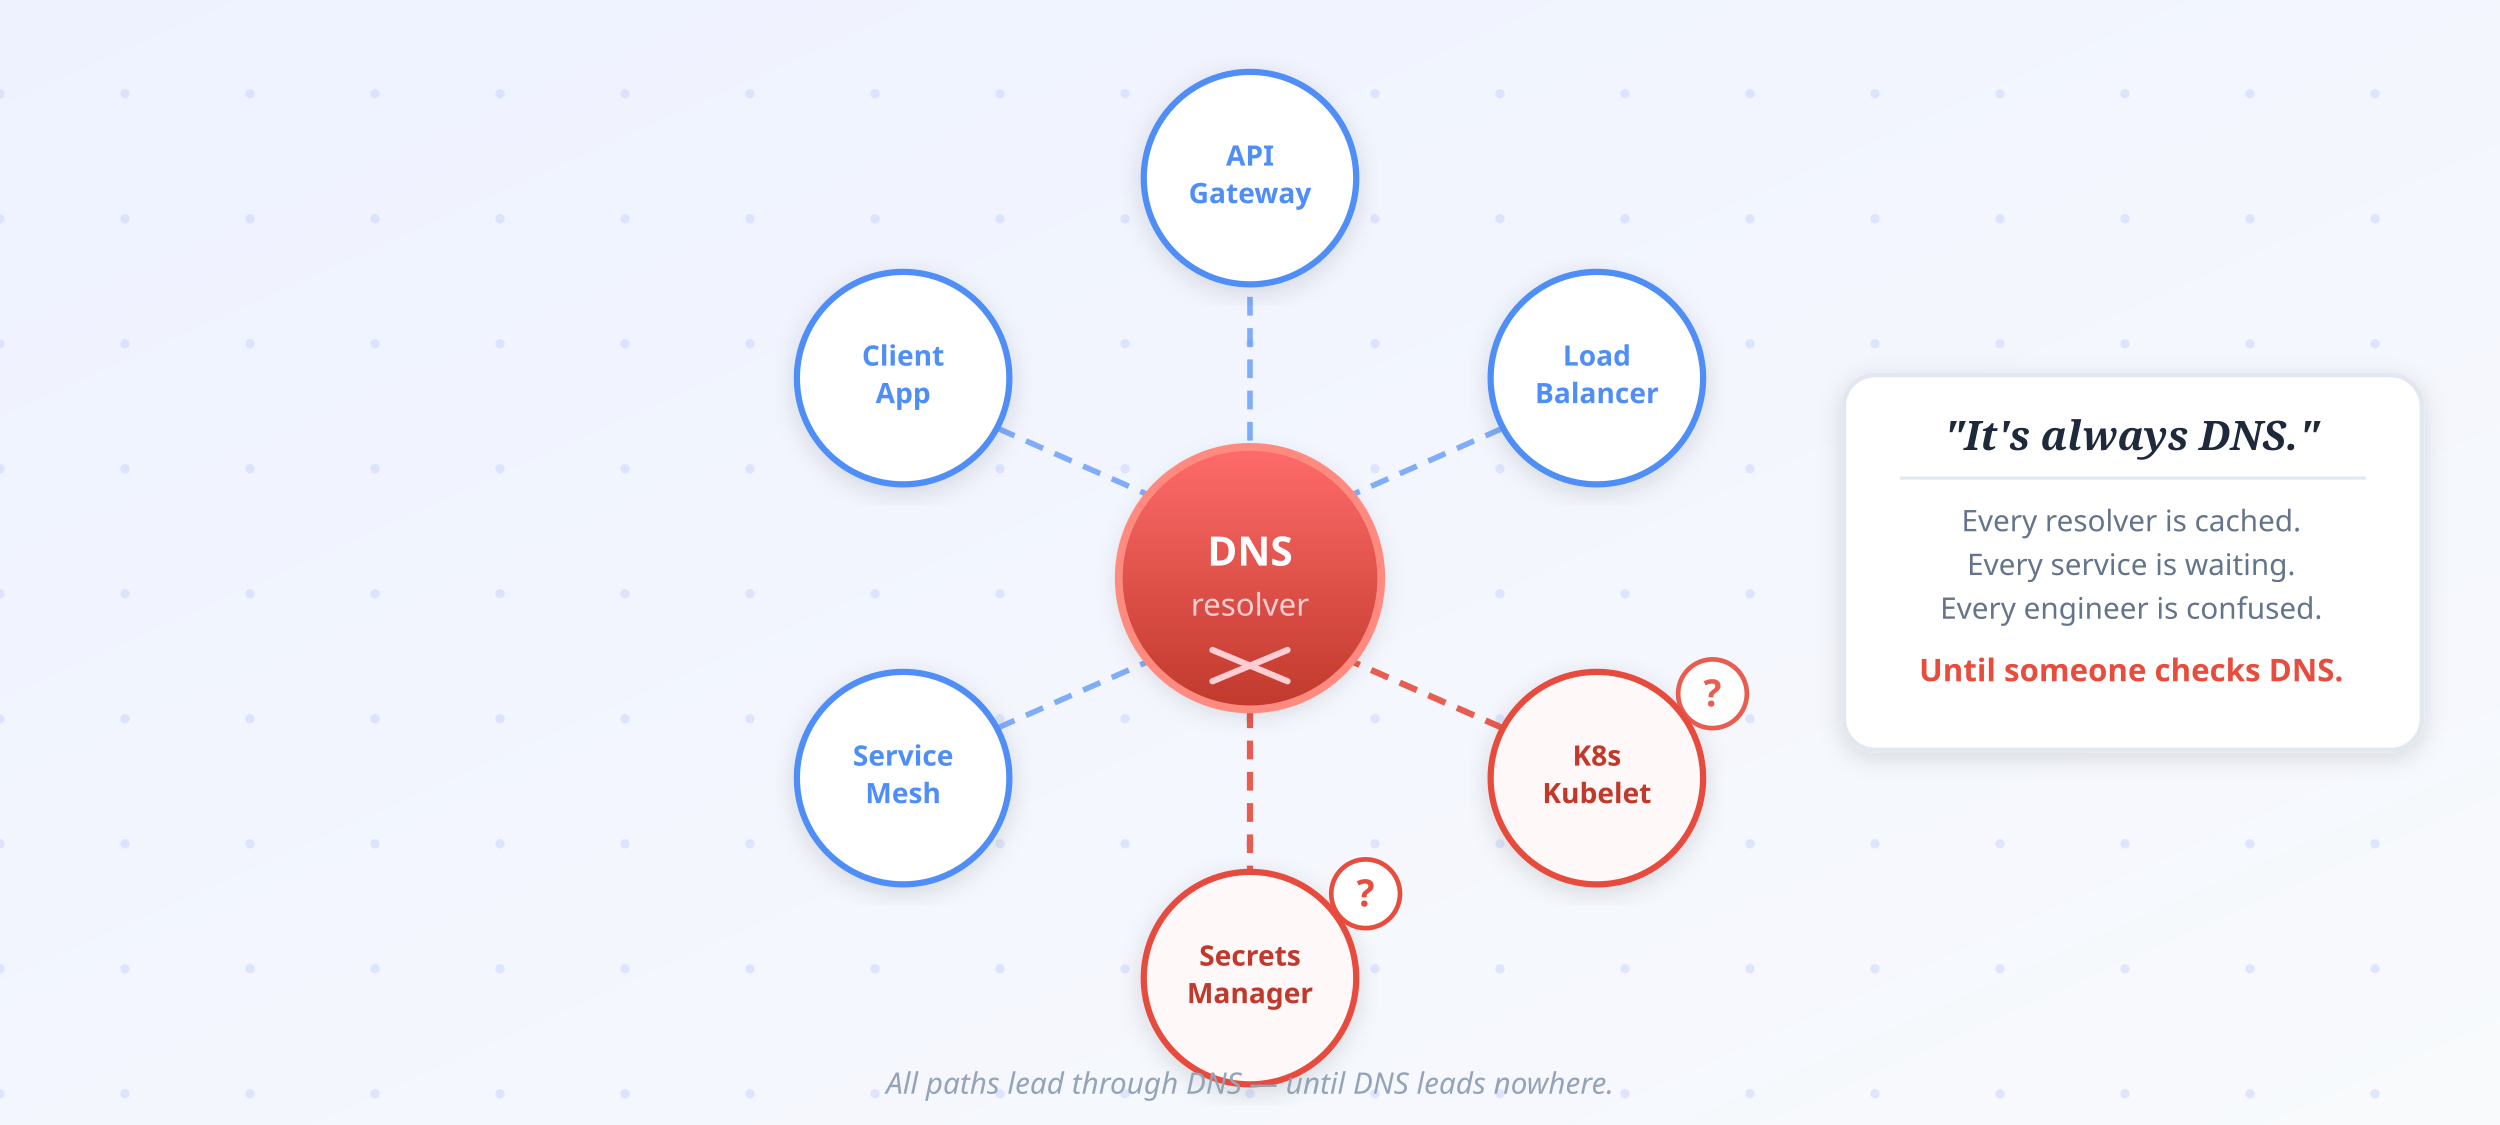
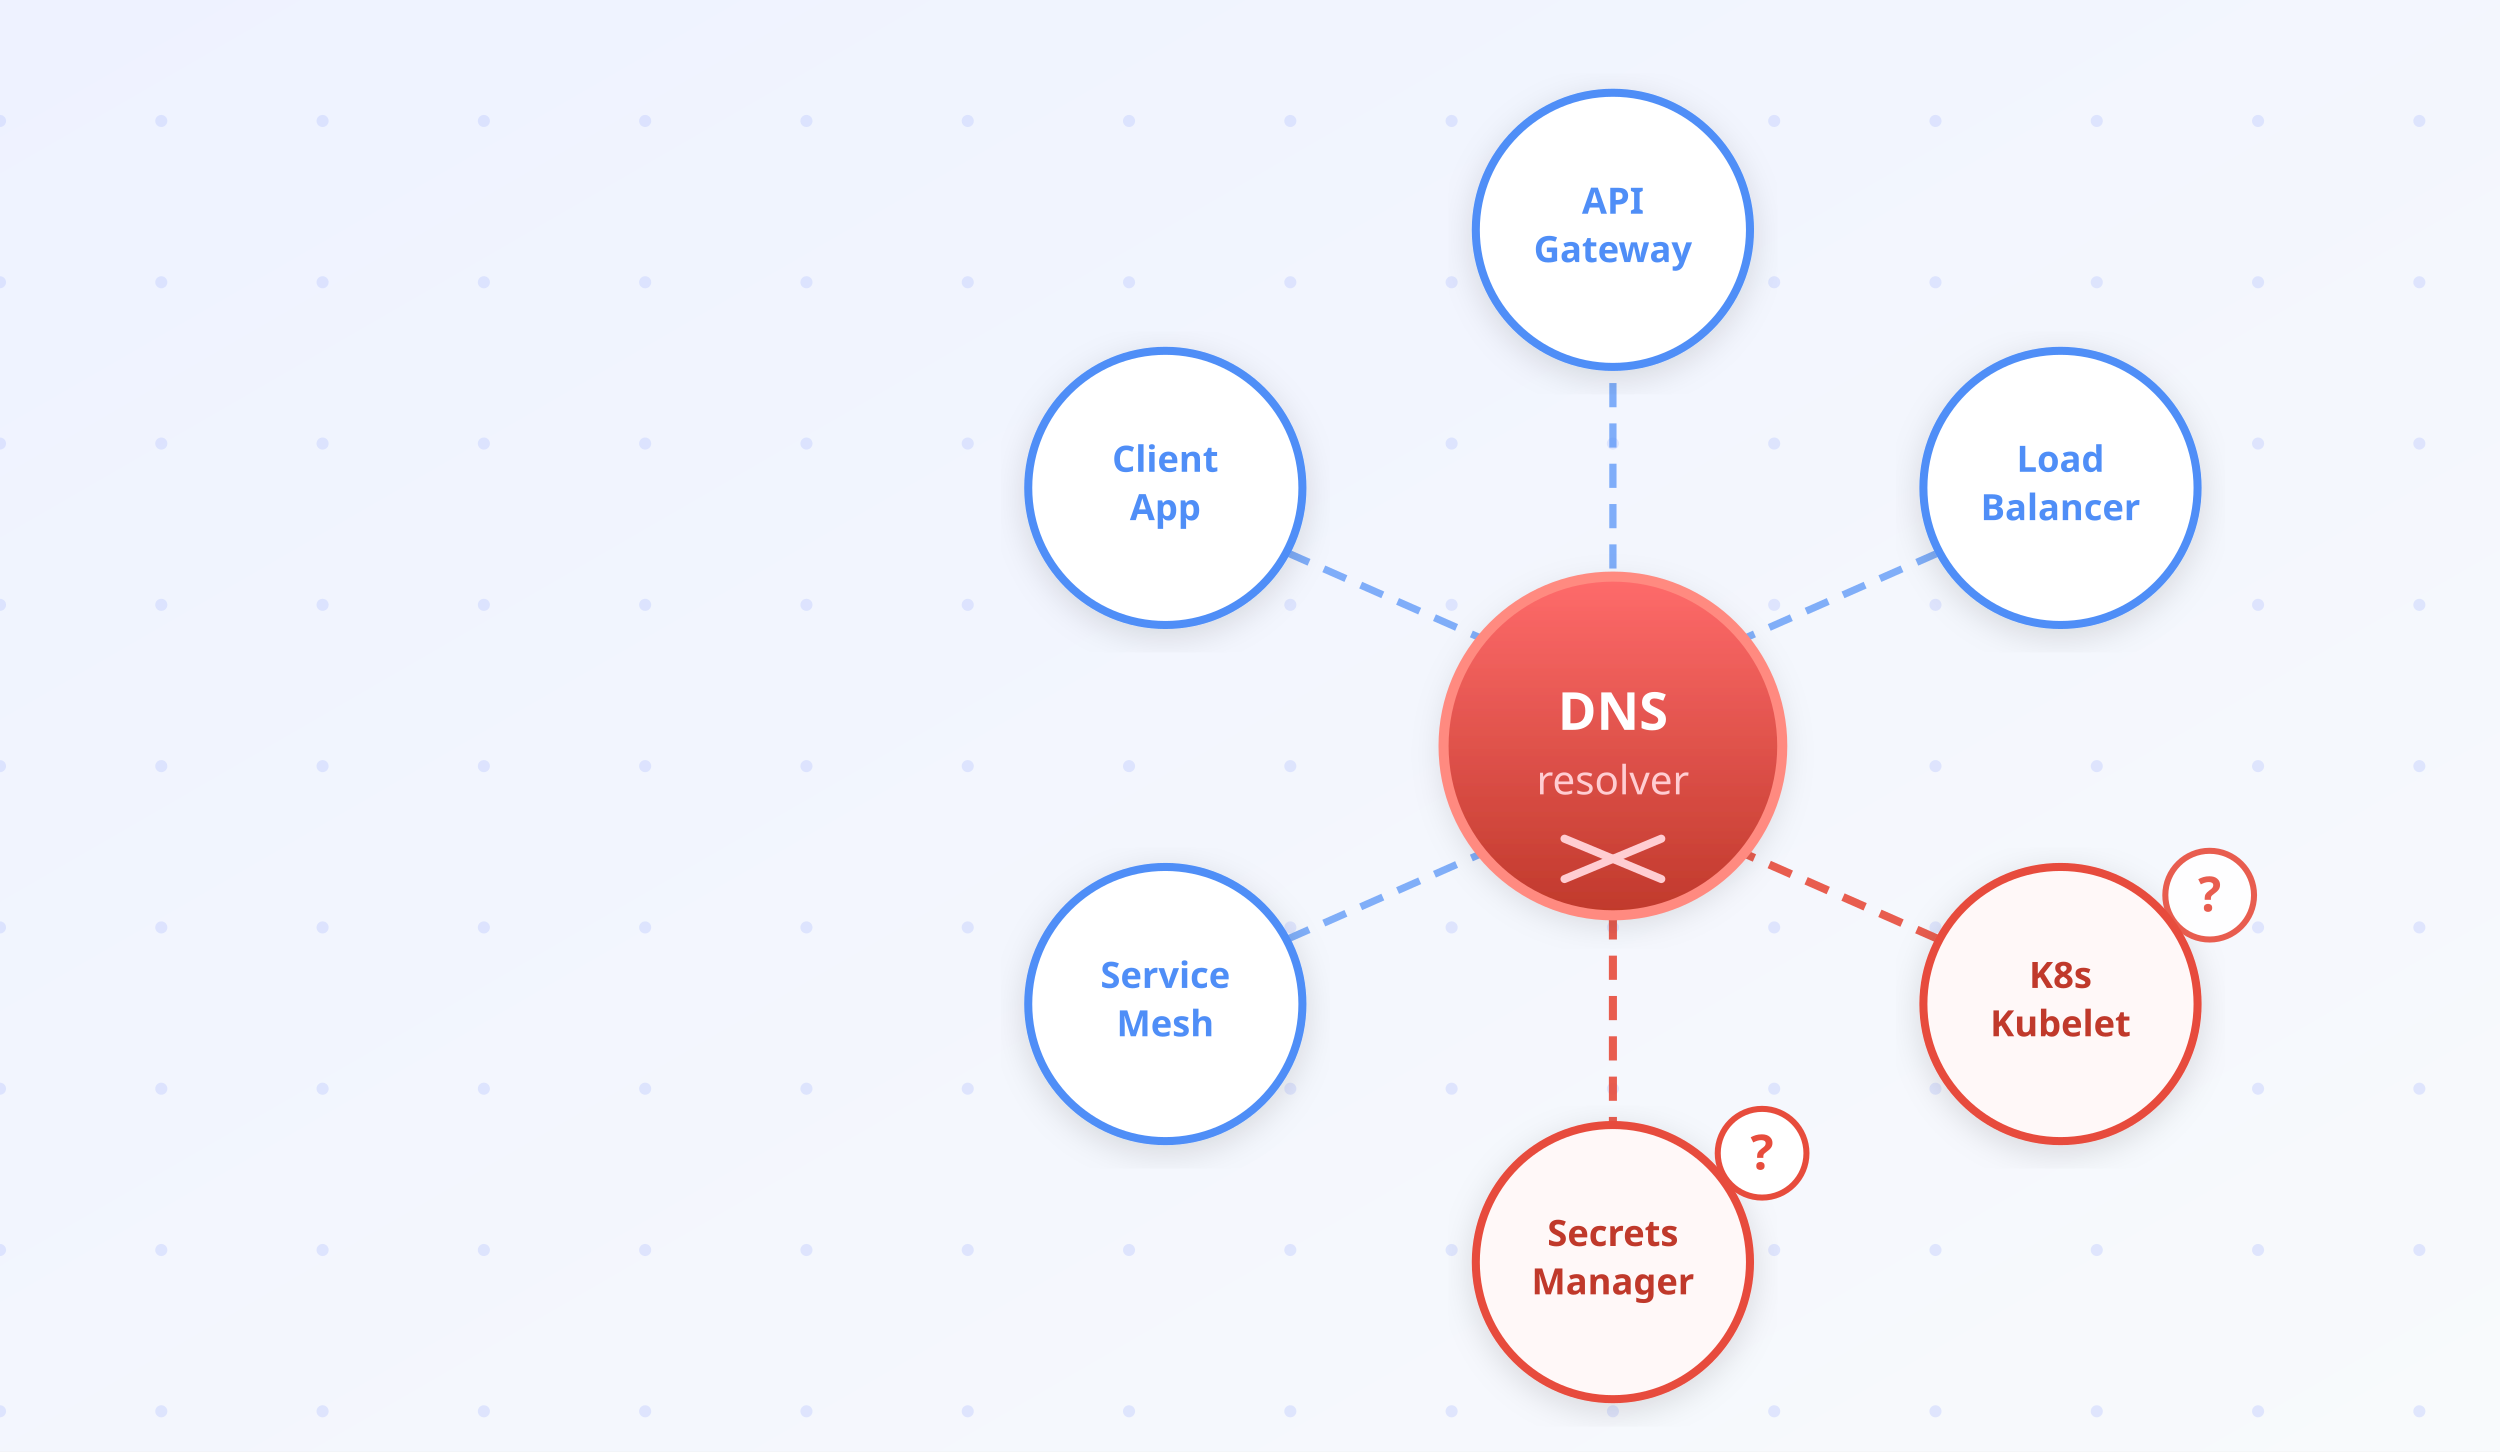
- <svg xmlns="http://www.w3.org/2000/svg" width="800" height="360" viewBox="0 0 800 360" font-family="'Segoe UI',system-ui,sans-serif">
+ <svg xmlns="http://www.w3.org/2000/svg" width="620" height="360" viewBox="0 0 620 360" font-family="'Segoe UI',system-ui,sans-serif">
  <defs>
    <style>
      @keyframes dash { to { stroke-dashoffset: -24; } }
      @keyframes pulse { 0%,100% { opacity:1; } 50% { opacity:0.4; } }
      .flow { animation: dash 1.8s linear infinite; }
      .broken { animation: dash 1.8s linear infinite; }
      .blink { animation: pulse 1.2s ease-in-out infinite; }
    </style>
    <linearGradient id="bg" x1="0" y1="0" x2="1" y2="1" gradientUnits="objectBoundingBox">
      <stop offset="0%" stop-color="#eef2ff" />
      <stop offset="100%" stop-color="#f8fafc" />
    </linearGradient>
    <linearGradient id="dns-grad" x1="0" y1="0" x2="0" y2="1">
      <stop offset="0%" stop-color="#ff6b6b" />
      <stop offset="100%" stop-color="#c0392b" />
    </linearGradient>
    <filter id="glow">
      <feGaussianBlur stdDeviation="3" result="blur" />
      <feMerge>
        <feMergeNode in="blur" />
        <feMergeNode in="SourceGraphic" />
      </feMerge>
    </filter>
    <filter id="shadow">
      <feDropShadow dx="0" dy="2" stdDeviation="4" flood-color="#00000020" />
    </filter>
  </defs>
-   <rect width="800" height="360" fill="url(#bg)" />
+   <rect width="620" height="360" fill="url(#bg)" />
  <g fill="#c7d2fe" opacity="0.5">
    <g id="col">
      <circle cy="30" cx="0" r="1.5" />
      <circle cy="70" cx="0" r="1.5" />
      <circle cy="110" cx="0" r="1.5" />
      <circle cy="150" cx="0" r="1.5" />
      <circle cy="190" cx="0" r="1.5" />
      <circle cy="230" cx="0" r="1.5" />
      <circle cy="270" cx="0" r="1.5" />
      <circle cy="310" cx="0" r="1.5" />
      <circle cy="350" cx="0" r="1.5" />
    </g>
    <use href="#col" x="40" />
    <use href="#col" x="80" />
    <use href="#col" x="120" />
    <use href="#col" x="160" />
    <use href="#col" x="200" />
    <use href="#col" x="240" />
    <use href="#col" x="280" />
    <use href="#col" x="320" />
    <use href="#col" x="360" />
    <use href="#col" x="400" />
    <use href="#col" x="440" />
    <use href="#col" x="480" />
    <use href="#col" x="520" />
    <use href="#col" x="560" />
    <use href="#col" x="600" />
    <use href="#col" x="640" />
    <use href="#col" x="680" />
    <use href="#col" x="720" />
    <use href="#col" x="760" />
  </g>
  <line x1="400" y1="85" x2="400" y2="155" stroke="#4f8ef7" stroke-width="1.8" stroke-dasharray="6 4" class="flow" opacity="0.7" />
  <line x1="490" y1="133" x2="422" y2="163" stroke="#4f8ef7" stroke-width="1.8" stroke-dasharray="6 4" class="flow" opacity="0.7" />
  <line x1="490" y1="237" x2="422" y2="207" stroke="#e74c3c" stroke-width="2" stroke-dasharray="6 4" class="broken" opacity="0.9" />
  <line x1="400" y1="283" x2="400" y2="215" stroke="#e74c3c" stroke-width="2" stroke-dasharray="6 4" class="broken" opacity="0.9" />
  <line x1="310" y1="237" x2="378" y2="207" stroke="#4f8ef7" stroke-width="1.8" stroke-dasharray="6 4" class="flow" opacity="0.7" />
  <line x1="310" y1="133" x2="378" y2="163" stroke="#4f8ef7" stroke-width="1.8" stroke-dasharray="6 4" class="flow" opacity="0.7" />
  <circle cx="400" cy="185" r="42" fill="url(#dns-grad)" filter="url(#shadow)" />
  <circle cx="400" cy="185" r="42" fill="none" stroke="#ff8a80" stroke-width="2.5" class="blink" />
  <text x="400" y="181" text-anchor="middle" fill="white" font-size="13" font-weight="700">DNS</text>
  <text x="400" y="197" text-anchor="middle" fill="#ffcdd2" font-size="10">resolver</text>
  <line x1="388" y1="208" x2="412" y2="218" stroke="#ffcdd2" stroke-width="2" stroke-linecap="round" />
  <line x1="412" y1="208" x2="388" y2="218" stroke="#ffcdd2" stroke-width="2" stroke-linecap="round" />
  <circle cx="400" cy="57" r="34" fill="white" stroke="#4f8ef7" stroke-width="2" filter="url(#shadow)" />
  <text x="400" y="53" text-anchor="middle" fill="#4f8ef7" font-size="9" font-weight="600">API</text>
  <text x="400" y="65" text-anchor="middle" fill="#4f8ef7" font-size="9" font-weight="600">Gateway</text>
  <circle cx="511" cy="121" r="34" fill="white" stroke="#4f8ef7" stroke-width="2" filter="url(#shadow)" />
  <text x="511" y="117" text-anchor="middle" fill="#4f8ef7" font-size="9" font-weight="600">Load</text>
  <text x="511" y="129" text-anchor="middle" fill="#4f8ef7" font-size="9" font-weight="600">Balancer</text>
  <circle cx="511" cy="249" r="34" fill="#fff8f8" stroke="#e74c3c" stroke-width="2" filter="url(#shadow)" />
  <text x="511" y="245" text-anchor="middle" fill="#c0392b" font-size="9" font-weight="600">K8s</text>
  <text x="511" y="257" text-anchor="middle" fill="#c0392b" font-size="9" font-weight="600">Kubelet</text>
  <circle cx="400" cy="313" r="34" fill="#fff8f8" stroke="#e74c3c" stroke-width="2" filter="url(#shadow)" />
  <text x="400" y="309" text-anchor="middle" fill="#c0392b" font-size="9" font-weight="600">Secrets</text>
  <text x="400" y="321" text-anchor="middle" fill="#c0392b" font-size="9" font-weight="600">Manager</text>
  <circle cx="289" cy="249" r="34" fill="white" stroke="#4f8ef7" stroke-width="2" filter="url(#shadow)" />
  <text x="289" y="245" text-anchor="middle" fill="#4f8ef7" font-size="9" font-weight="600">Service</text>
  <text x="289" y="257" text-anchor="middle" fill="#4f8ef7" font-size="9" font-weight="600">Mesh</text>
  <circle cx="289" cy="121" r="34" fill="white" stroke="#4f8ef7" stroke-width="2" filter="url(#shadow)" />
  <text x="289" y="117" text-anchor="middle" fill="#4f8ef7" font-size="9" font-weight="600">Client</text>
  <text x="289" y="129" text-anchor="middle" fill="#4f8ef7" font-size="9" font-weight="600">App</text>
  <g fill="#e74c3c" opacity="0.9" class="blink">
    <circle cx="548" cy="222" r="11" fill="white" stroke="#e74c3c" stroke-width="1.5" />
    <text x="548" y="226" text-anchor="middle" fill="#e74c3c" font-size="12" font-weight="700">?</text>
  </g>
  <g class="blink">
    <circle cx="437" cy="286" r="11" fill="white" stroke="#e74c3c" stroke-width="1.5" />
    <text x="437" y="290" text-anchor="middle" fill="#e74c3c" font-size="12" font-weight="700">?</text>
  </g>
-   <rect x="590" y="120" width="185" height="120" rx="10" fill="white" stroke="#e2e8f0" stroke-width="1.5" filter="url(#shadow)" />
-   <text x="682" y="144" text-anchor="middle" fill="#1e293b" font-size="13" font-weight="700" font-family="Georgia,serif" font-style="italic">"It's always DNS."</text>
-   <line x1="608" y1="153" x2="757" y2="153" stroke="#e2e8f0" stroke-width="1" />
-   <text x="682" y="170" text-anchor="middle" fill="#64748b" font-size="9.5">Every resolver is cached.</text>
-   <text x="682" y="184" text-anchor="middle" fill="#64748b" font-size="9.5">Every service is waiting.</text>
-   <text x="682" y="198" text-anchor="middle" fill="#64748b" font-size="9.5">Every engineer is confused.</text>
-   <text x="682" y="218" text-anchor="middle" fill="#e74c3c" font-size="10" font-weight="600">Until someone checks DNS.</text>
-   <text x="400" y="350" text-anchor="middle" fill="#94a3b8" font-size="9.5" font-style="italic">All paths lead through DNS — until DNS leads nowhere.</text>
</svg>
